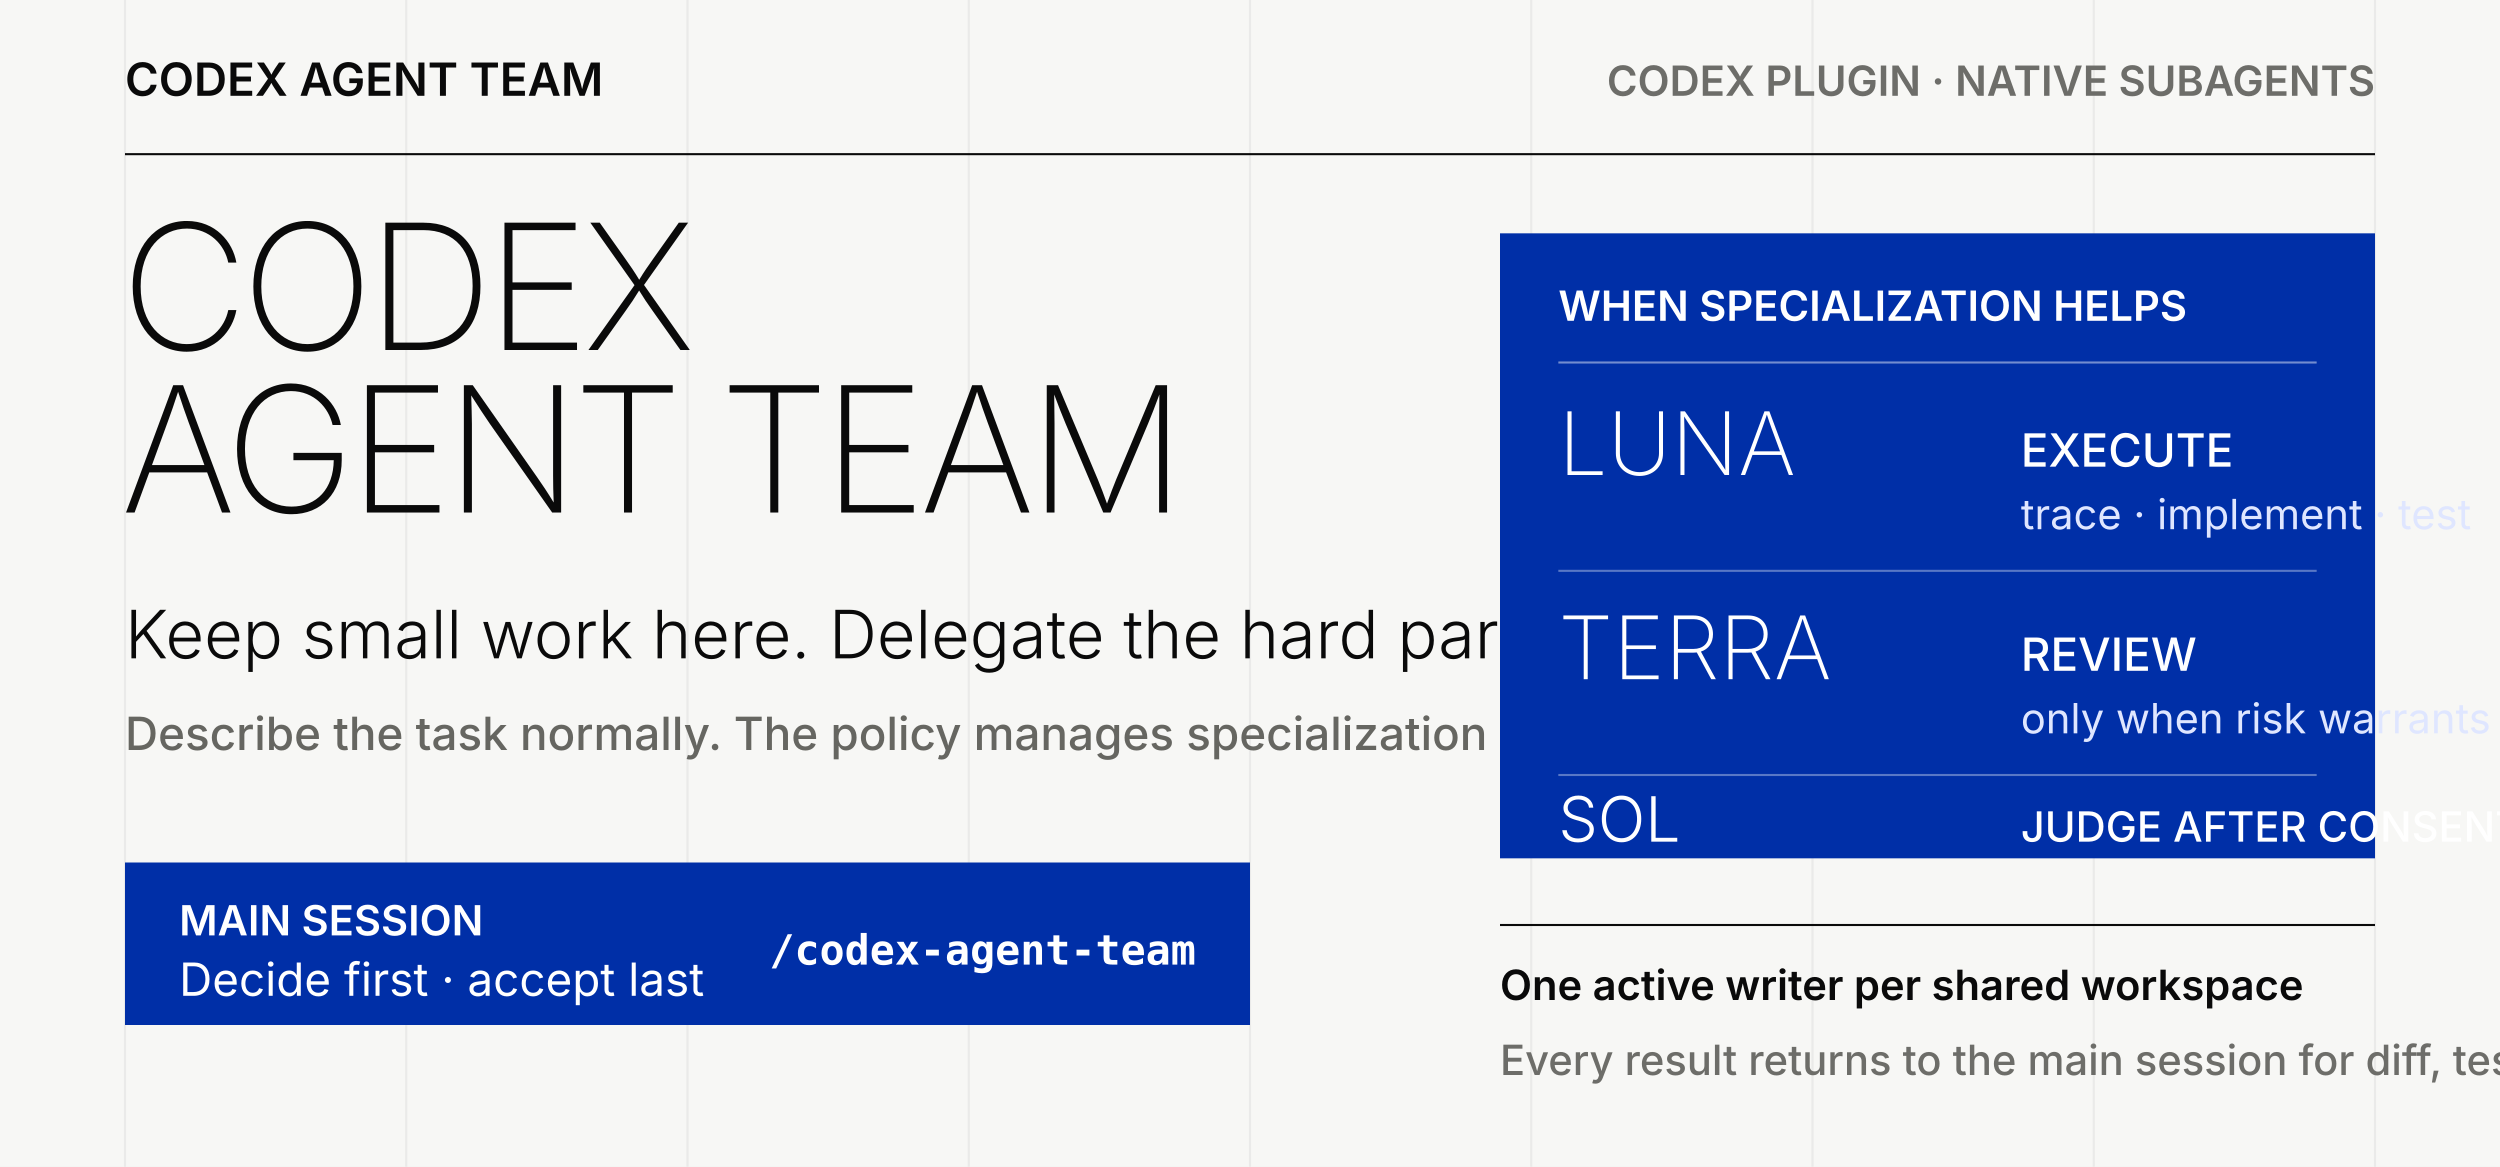
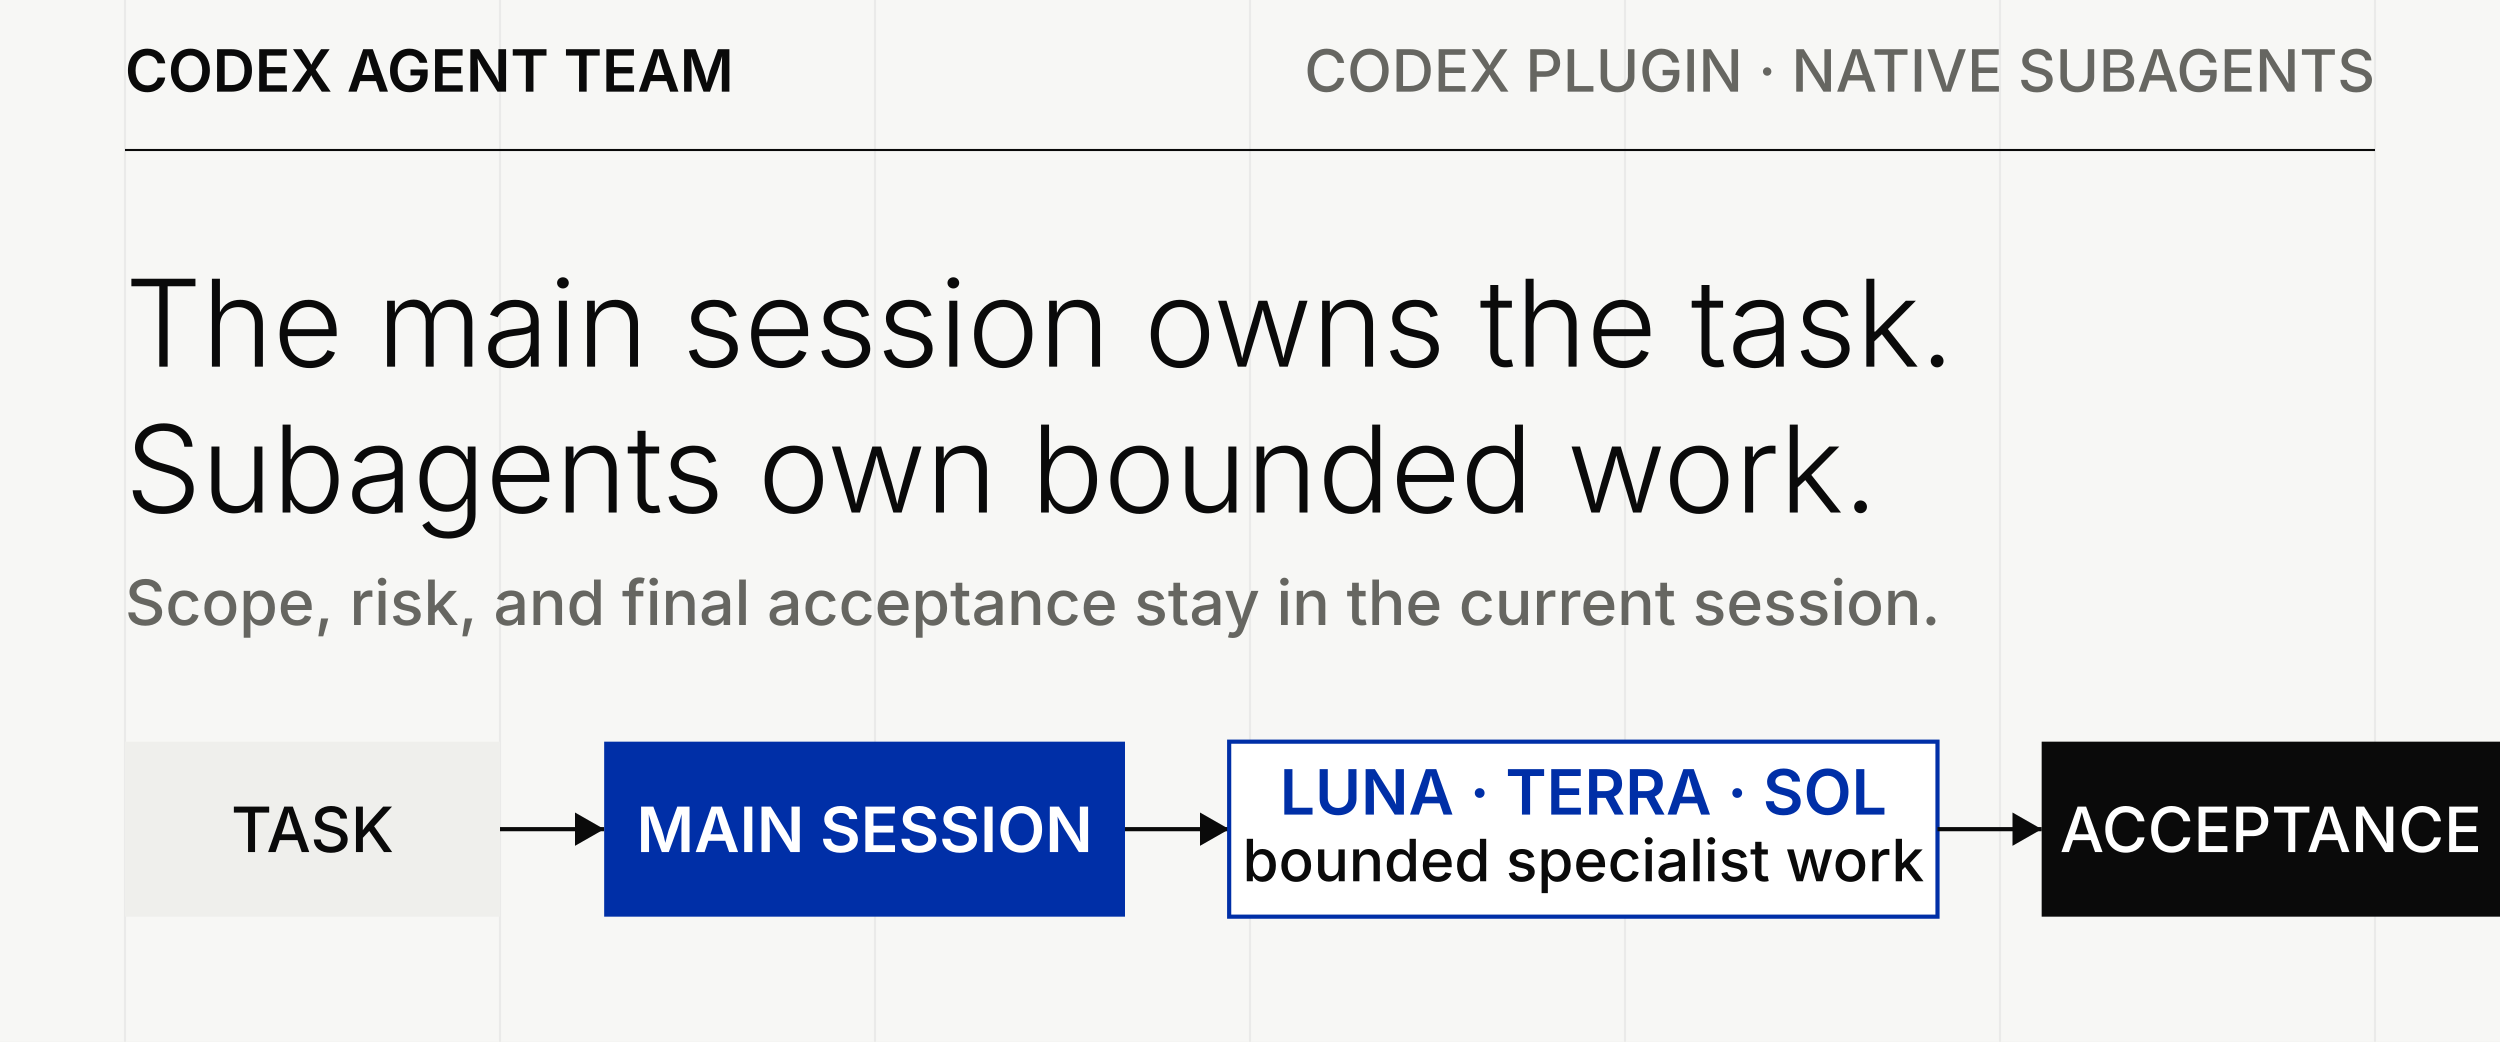
- <svg xmlns="http://www.w3.org/2000/svg" width="1200" height="560" viewBox="0 0 1200 560" role="img" aria-labelledby="title desc">
-   <rect width="1200" height="560" fill="#f7f7f5" />
+ <svg xmlns="http://www.w3.org/2000/svg" width="1200" height="500" viewBox="0 0 1200 500" role="img" aria-labelledby="title desc">
+   <rect width="1200" height="500" fill="#f7f7f5" />
  <g stroke="#0a0a0a" stroke-width="1" opacity="0.055">
-     <line x1="60" y1="0" x2="60" y2="560" />
-     <line x1="195" y1="0" x2="195" y2="560" />
-     <line x1="330" y1="0" x2="330" y2="560" />
-     <line x1="465" y1="0" x2="465" y2="560" />
-     <line x1="600" y1="0" x2="600" y2="560" />
-     <line x1="735" y1="0" x2="735" y2="560" />
-     <line x1="870" y1="0" x2="870" y2="560" />
-     <line x1="1005" y1="0" x2="1005" y2="560" />
-     <line x1="1140" y1="0" x2="1140" y2="560" />
+     <line x1="60" y1="0" x2="60" y2="500" />
+     <line x1="240" y1="0" x2="240" y2="500" />
+     <line x1="420" y1="0" x2="420" y2="500" />
+     <line x1="600" y1="0" x2="600" y2="500" />
+     <line x1="780" y1="0" x2="780" y2="500" />
+     <line x1="960" y1="0" x2="960" y2="500" />
+     <line x1="1140" y1="0" x2="1140" y2="500" />
  </g>
-   <line x1="60" y1="74" x2="1140" y2="74" stroke="#0a0a0a" stroke-width="1" />
-   <text x="60" y="46" font-family="Inter, Helvetica Neue, Arial, sans-serif" font-size="22" font-weight="600" fill="#0a0a0a">CODEX AGENT TEAM</text>
-   <text x="1140" y="46" text-anchor="end" font-family="Inter, Helvetica Neue, Arial, sans-serif" font-size="20" font-weight="600" fill="#6d6d69">CODEX PLUGIN · NATIVE SUBAGENTS</text>
-   <text x="58" y="168" font-family="Inter, Helvetica Neue, Arial, sans-serif" font-size="84" font-weight="200" letter-spacing="-3" fill="#0a0a0a">CODEX</text>
-   <text x="58" y="246" font-family="Inter, Helvetica Neue, Arial, sans-serif" font-size="84" font-weight="200" letter-spacing="-3" fill="#0a0a0a">AGENT TEAM</text>
-   <text x="60" y="316" font-family="Inter, Helvetica Neue, Arial, sans-serif" font-size="32" font-weight="300" fill="#0a0a0a">Keep small work here. Delegate the hard parts.</text>
-   <text x="60" y="360" font-family="Inter, Helvetica Neue, Arial, sans-serif" font-size="22" font-weight="500" fill="#666661">Describe the task normally. The policy manages specialization and acceptance.</text>
-   <rect x="60" y="414" width="540" height="78" fill="#002FA7" />
-   <text x="86" y="449" font-family="Inter, Helvetica Neue, Arial, sans-serif" font-size="20" font-weight="600" fill="#ffffff">MAIN SESSION</text>
-   <text x="86" y="478" font-family="Inter, Helvetica Neue, Arial, sans-serif" font-size="22" font-weight="400" fill="#ffffff">Decide first · accept last</text>
-   <text x="574" y="463" text-anchor="end" font-family="JetBrains Mono, SFMono-Regular, Menlo, monospace" font-size="20" font-weight="600" fill="#ffffff">/codex-agent-team</text>
-   <g transform="translate(720 112)">
-     <rect x="0" y="0" width="420" height="300" fill="#002FA7" />
-     <text x="28" y="42" font-family="Inter, Helvetica Neue, Arial, sans-serif" font-size="20" font-weight="600" fill="#ffffff">WHEN SPECIALIZATION HELPS</text>
-     <line x1="28" y1="62" x2="392" y2="62" stroke="#ffffff" stroke-width="1" opacity="0.45" />
-     <text x="28" y="116" font-family="Inter, Helvetica Neue, Arial, sans-serif" font-size="42" font-weight="200" fill="#ffffff">LUNA</text>
-     <text x="250" y="112" font-family="Inter, Helvetica Neue, Arial, sans-serif" font-size="22" font-weight="500" fill="#ffffff">EXECUTE</text>
-     <text x="250" y="142" font-family="Inter, Helvetica Neue, Arial, sans-serif" font-size="20" font-weight="400" fill="#dfe6ff">trace · implement · test</text>
-     <line x1="28" y1="162" x2="392" y2="162" stroke="#ffffff" stroke-width="1" opacity="0.35" />
-     <text x="28" y="214" font-family="Inter, Helvetica Neue, Arial, sans-serif" font-size="42" font-weight="200" fill="#ffffff">TERRA</text>
-     <text x="250" y="210" font-family="Inter, Helvetica Neue, Arial, sans-serif" font-size="22" font-weight="500" fill="#ffffff">REVIEW</text>
-     <text x="250" y="240" font-family="Inter, Helvetica Neue, Arial, sans-serif" font-size="20" font-weight="400" fill="#dfe6ff">only when risk warrants it</text>
-     <line x1="28" y1="260" x2="392" y2="260" stroke="#ffffff" stroke-width="1" opacity="0.35" />
-     <text x="28" y="292" font-family="Inter, Helvetica Neue, Arial, sans-serif" font-size="30" font-weight="300" fill="#ffffff">SOL</text>
-     <text x="250" y="292" font-family="Inter, Helvetica Neue, Arial, sans-serif" font-size="20" font-weight="500" fill="#ffffff">JUDGE AFTER CONSENT</text>
+   <line x1="60" y1="72" x2="1140" y2="72" stroke="#0a0a0a" stroke-width="1" />
+   <text x="60" y="44" font-family="Inter, Helvetica Neue, Arial, sans-serif" font-size="28" font-weight="600" fill="#0a0a0a">CODEX AGENT TEAM</text>
+   <text x="1140" y="44" text-anchor="end" font-family="Inter, Helvetica Neue, Arial, sans-serif" font-size="28" font-weight="500" fill="#666661">CODEX PLUGIN · NATIVE SUBAGENTS</text>
+   <text x="60" y="176" font-family="Inter, Helvetica Neue, Arial, sans-serif" font-size="58" font-weight="300" fill="#0a0a0a">The main session owns the task.</text>
+   <text x="60" y="246" font-family="Inter, Helvetica Neue, Arial, sans-serif" font-size="58" font-weight="300" fill="#0a0a0a">Subagents own bounded work.</text>
+   <text x="60" y="300" font-family="Inter, Helvetica Neue, Arial, sans-serif" font-size="30" font-weight="500" fill="#666661">Scope, risk, and final acceptance stay in the current session.</text>
+   <g transform="translate(60 356)">
+     <rect x="0" y="0" width="180" height="84" fill="#efefec" />
+     <text x="90" y="53" text-anchor="middle" font-family="Inter, Helvetica Neue, Arial, sans-serif" font-size="30" font-weight="500" fill="#0a0a0a">TASK</text>
+     <line x1="180" y1="42" x2="230" y2="42" stroke="#0a0a0a" stroke-width="2" />
+     <polygon points="230,42 216,34 216,50" fill="#0a0a0a" />
+     <rect x="230" y="0" width="250" height="84" fill="#002FA7" />
+     <text x="355" y="53" text-anchor="middle" font-family="Inter, Helvetica Neue, Arial, sans-serif" font-size="30" font-weight="600" fill="#ffffff">MAIN SESSION</text>
+     <line x1="480" y1="42" x2="530" y2="42" stroke="#0a0a0a" stroke-width="2" />
+     <polygon points="530,42 516,34 516,50" fill="#0a0a0a" />
+     <rect x="530" y="0" width="340" height="84" fill="#ffffff" stroke="#002FA7" stroke-width="2" />
+     <text x="700" y="35" text-anchor="middle" font-family="Inter, Helvetica Neue, Arial, sans-serif" font-size="30" font-weight="600" fill="#002FA7">LUNA · TERRA · SOL</text>
+     <text x="700" y="67" text-anchor="middle" font-family="Inter, Helvetica Neue, Arial, sans-serif" font-size="28" font-weight="500" fill="#0a0a0a">bounded specialist work</text>
+     <line x1="870" y1="42" x2="920" y2="42" stroke="#0a0a0a" stroke-width="2" />
+     <polygon points="920,42 906,34 906,50" fill="#0a0a0a" />
+     <rect x="920" y="0" width="220" height="84" fill="#0a0a0a" />
+     <text x="1030" y="53" text-anchor="middle" font-family="Inter, Helvetica Neue, Arial, sans-serif" font-size="30" font-weight="500" fill="#ffffff">ACCEPTANCE</text>
  </g>
-   <line x1="720" y1="444" x2="1140" y2="444" stroke="#0a0a0a" stroke-width="1" />
-   <text x="720" y="480" font-family="Inter, Helvetica Neue, Arial, sans-serif" font-size="20" font-weight="600" fill="#0a0a0a">One active writer per shared workspace</text>
-   <text x="720" y="516" font-family="Inter, Helvetica Neue, Arial, sans-serif" font-size="20" font-weight="500" fill="#6d6d69">Every result returns to the main session for diff, test, and evidence checks</text>
</svg>
